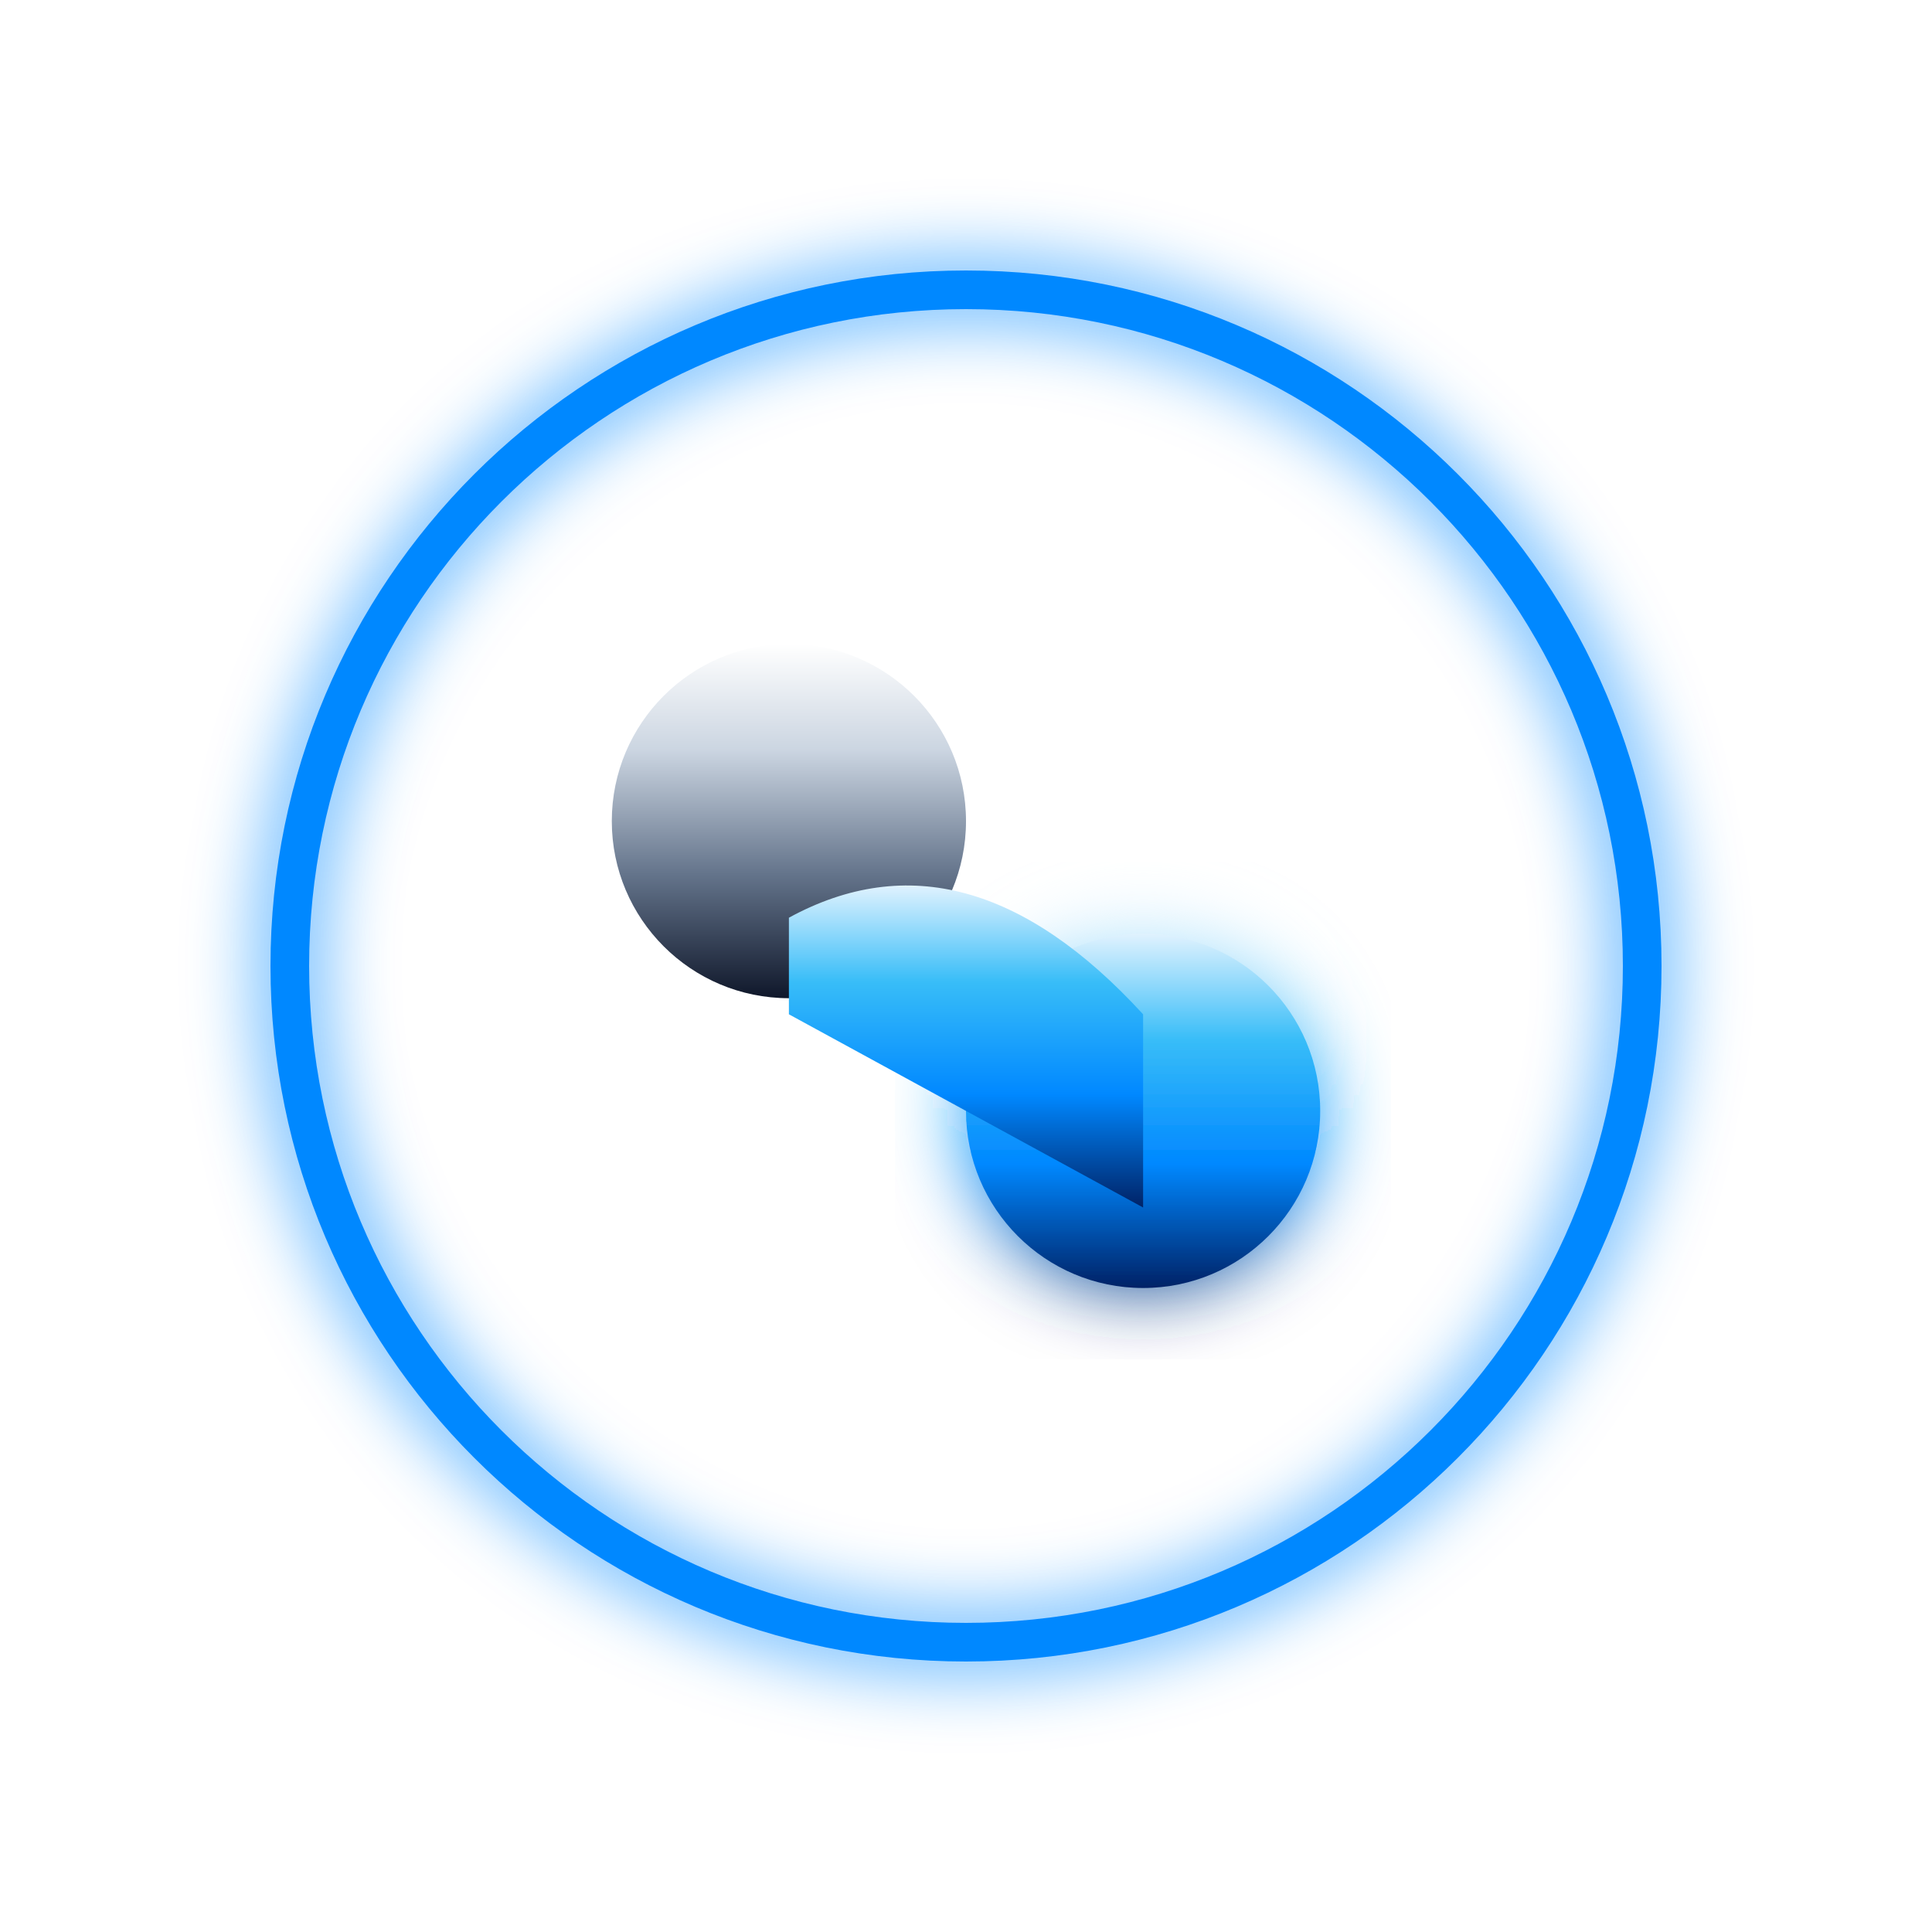
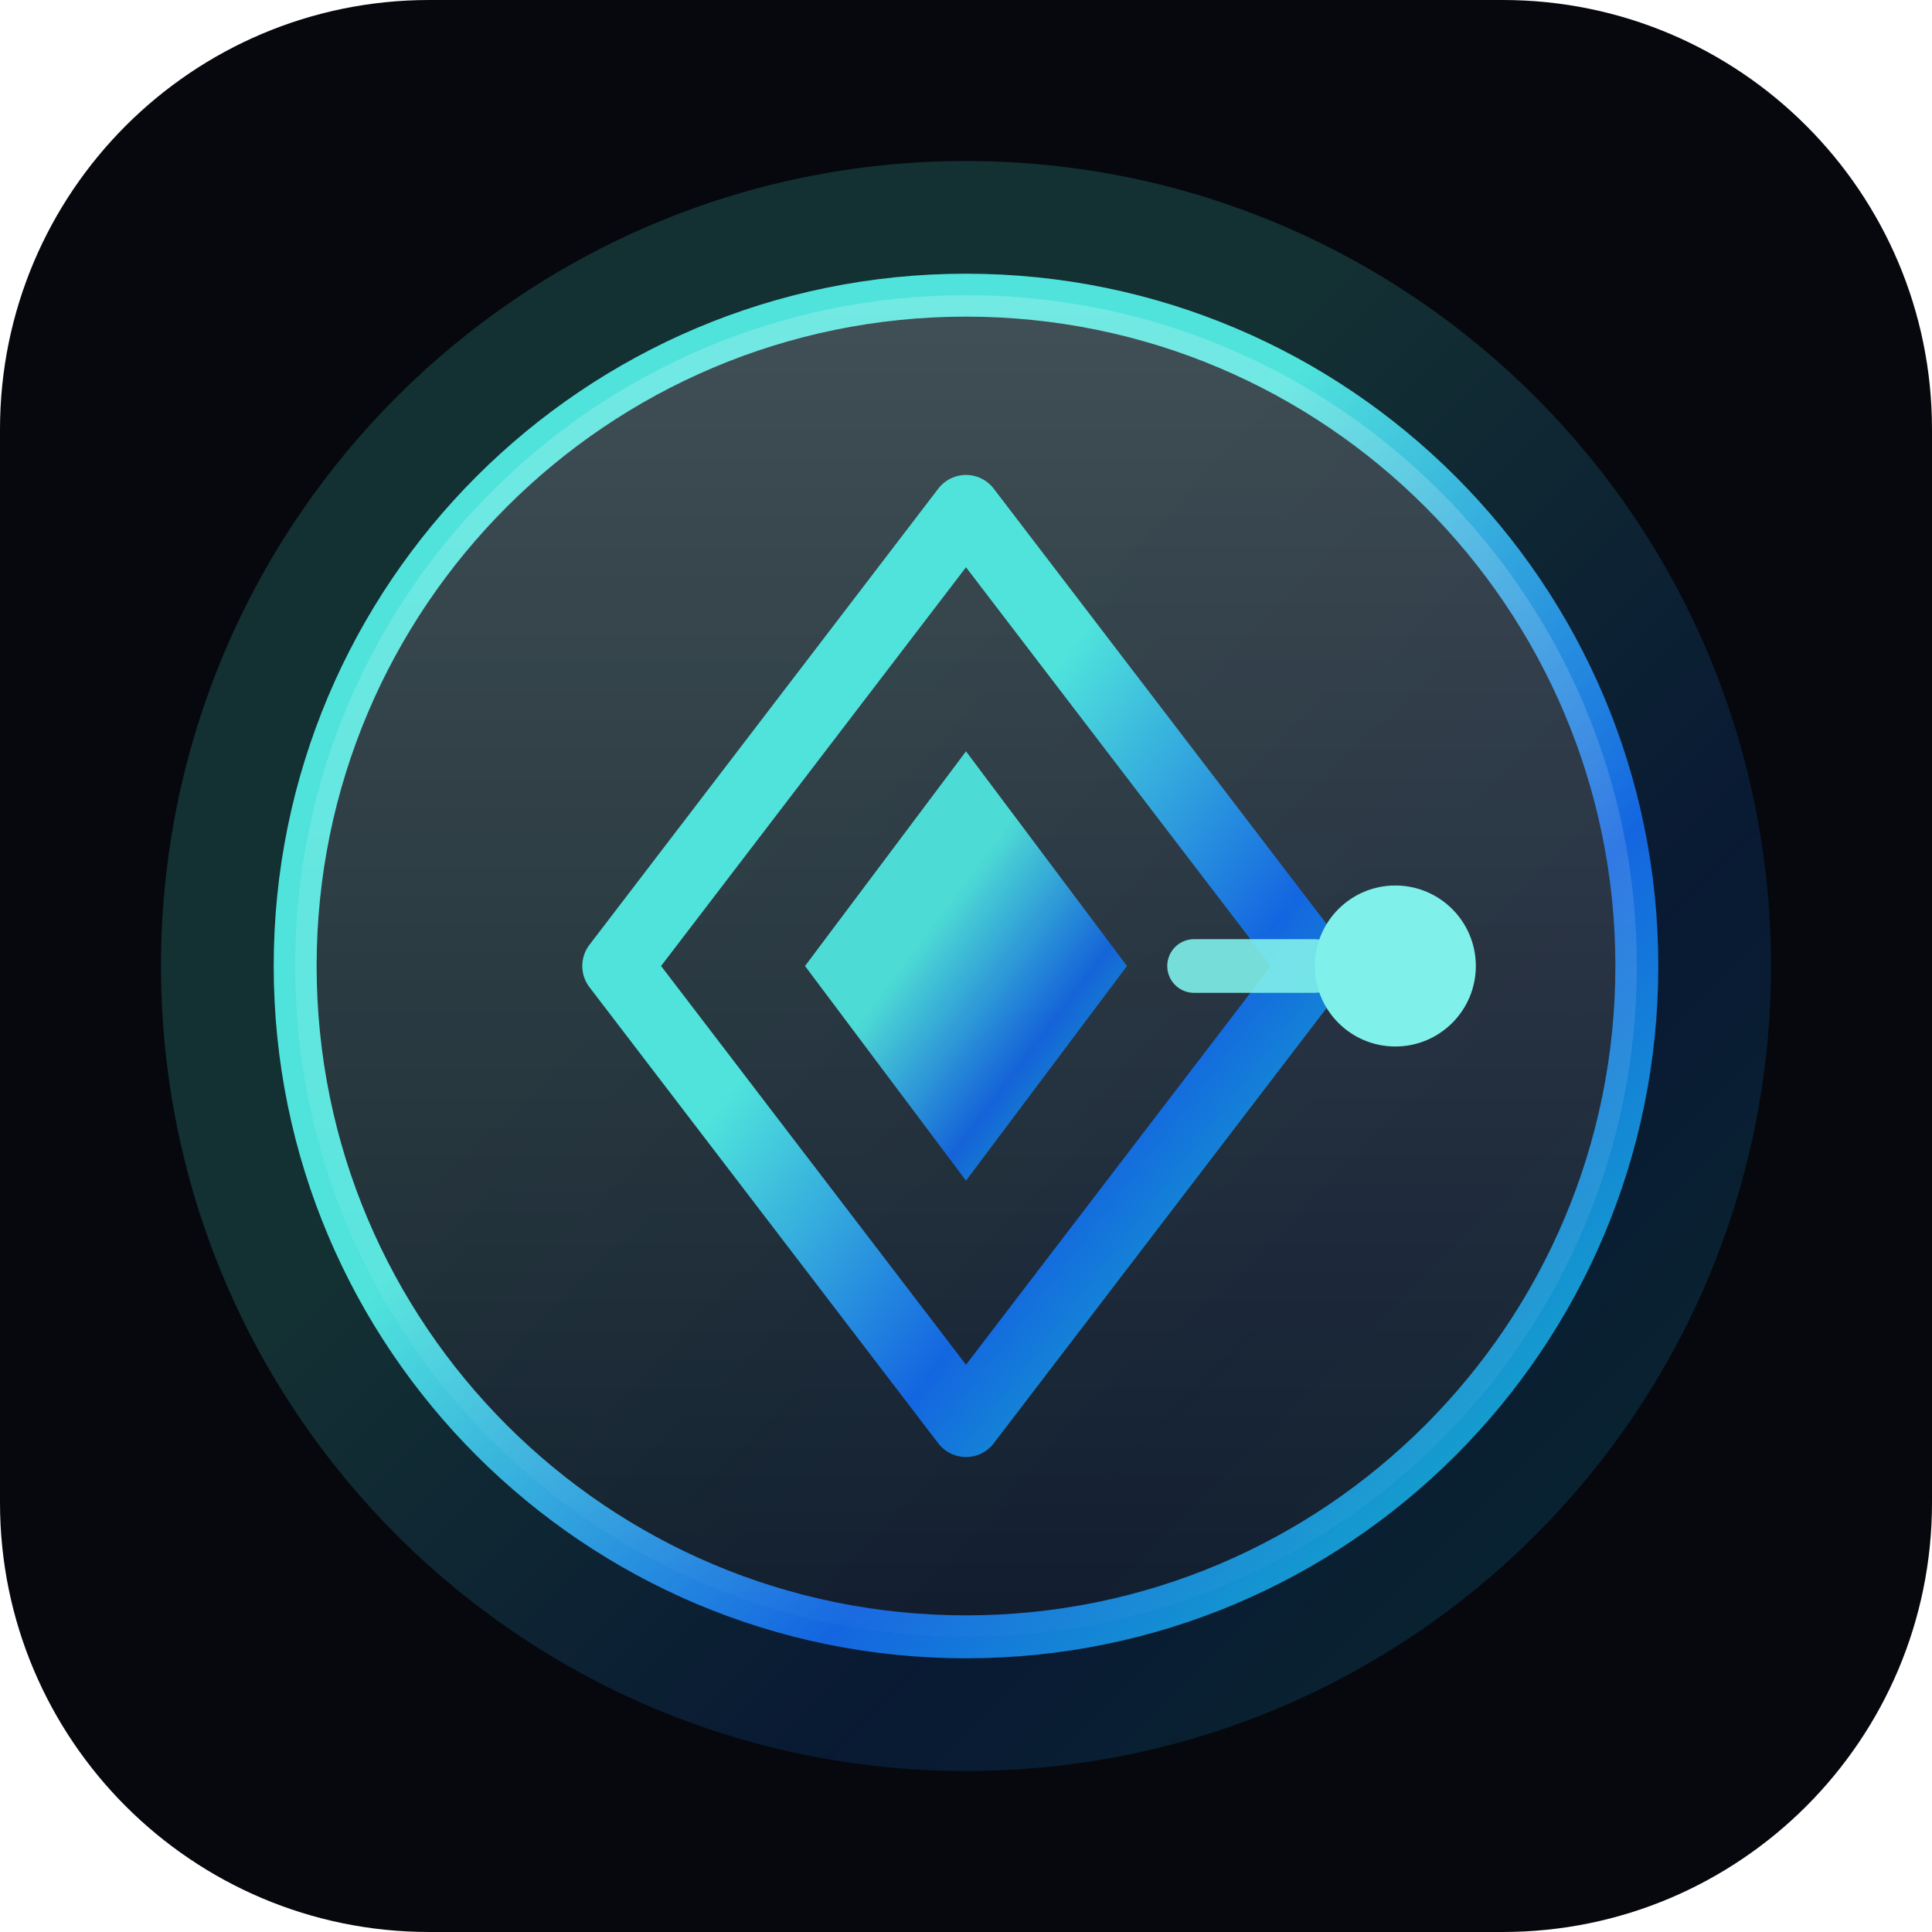
- <svg xmlns="http://www.w3.org/2000/svg" viewBox="0 0 600 600" width="600" height="600">
+ <svg xmlns="http://www.w3.org/2000/svg" viewBox="0 0 72 72" width="72" height="72" role="img" aria-label="TruFlow Light">
  <defs>
-     <linearGradient id="chrome" x1="0%" y1="0%" x2="0%" y2="100%">
-       <stop offset="0%" stop-color="#FFFFFF" />
-       <stop offset="30%" stop-color="#CBD5E1" />
-       <stop offset="65%" stop-color="#64748B" />
-       <stop offset="100%" stop-color="#0F172A" />
+     <linearGradient id="tf-glow" x1="0" y1="0" x2="1" y2="1">
+       <stop offset="0%" stop-color="#4FE3DC" />
+       <stop offset="40%" stop-color="#4FE3DC" />
+       <stop offset="70%" stop-color="#1466E0" />
+       <stop offset="100%" stop-color="#15C7C0" />
    </linearGradient>
-     <linearGradient id="blue" x1="0%" y1="0%" x2="0%" y2="100%">
-       <stop offset="0%" stop-color="#E0F2FE" />
-       <stop offset="30%" stop-color="#38BDF8" />
-       <stop offset="65%" stop-color="#0088FF" />
-       <stop offset="100%" stop-color="#002266" />
+     <linearGradient id="tf-glass" x1="0" y1="0" x2="0" y2="1">
+       <stop offset="0%" stop-color="rgba(255,255,255,0.2)" />
+       <stop offset="100%" stop-color="rgba(255,255,255,0.02)" />
    </linearGradient>
-     <filter id="glow" x="-20%" y="-20%" width="140%" height="140%">
-       <feGaussianBlur stdDeviation="12" result="blur" />
-       <feComposite in="SourceGraphic" in2="blur" operator="over" />
-     </filter>
  </defs>
-   <g transform="translate(300, 300)">
-     <circle cx="0" cy="0" r="210" fill="none" stroke="#0088FF" stroke-width="12" filter="url(#glow)" />
-     <circle cx="-55" cy="-45" r="55" fill="url(#chrome)" />
-     <circle cx="55" cy="45" r="55" fill="url(#blue)" filter="url(#glow)" />
-     <path d="M-55 -15 Q0 -45 55 15 L55 75 Q0 45 -55 15 Z" fill="url(#blue)" />
-   </g>
+   <rect width="72" height="72" rx="16" fill="#06080D" />
+   <circle cx="36" cy="36" r="30" fill="url(#tf-glow)" opacity="0.18" />
+   <circle cx="36" cy="36" r="25" fill="rgba(15,24,38,0.55)" stroke="url(#tf-glow)" stroke-width="1.6" />
+   <circle cx="36" cy="36" r="25" fill="url(#tf-glass)" />
+   <path d="M23 36 L36 19 L49 36 L36 53 Z" fill="none" stroke="url(#tf-glow)" stroke-width="2.6" stroke-linejoin="round" />
+   <path d="M30 36 L36 28 L42 36 L36 44 Z" fill="url(#tf-glow)" opacity="0.95" />
+   <circle cx="52" cy="36" r="3" fill="#7FF0EA" />
+   <path d="M44.5 36 H49" stroke="#7FF0EA" stroke-width="2" stroke-linecap="round" opacity="0.9" />
</svg>
